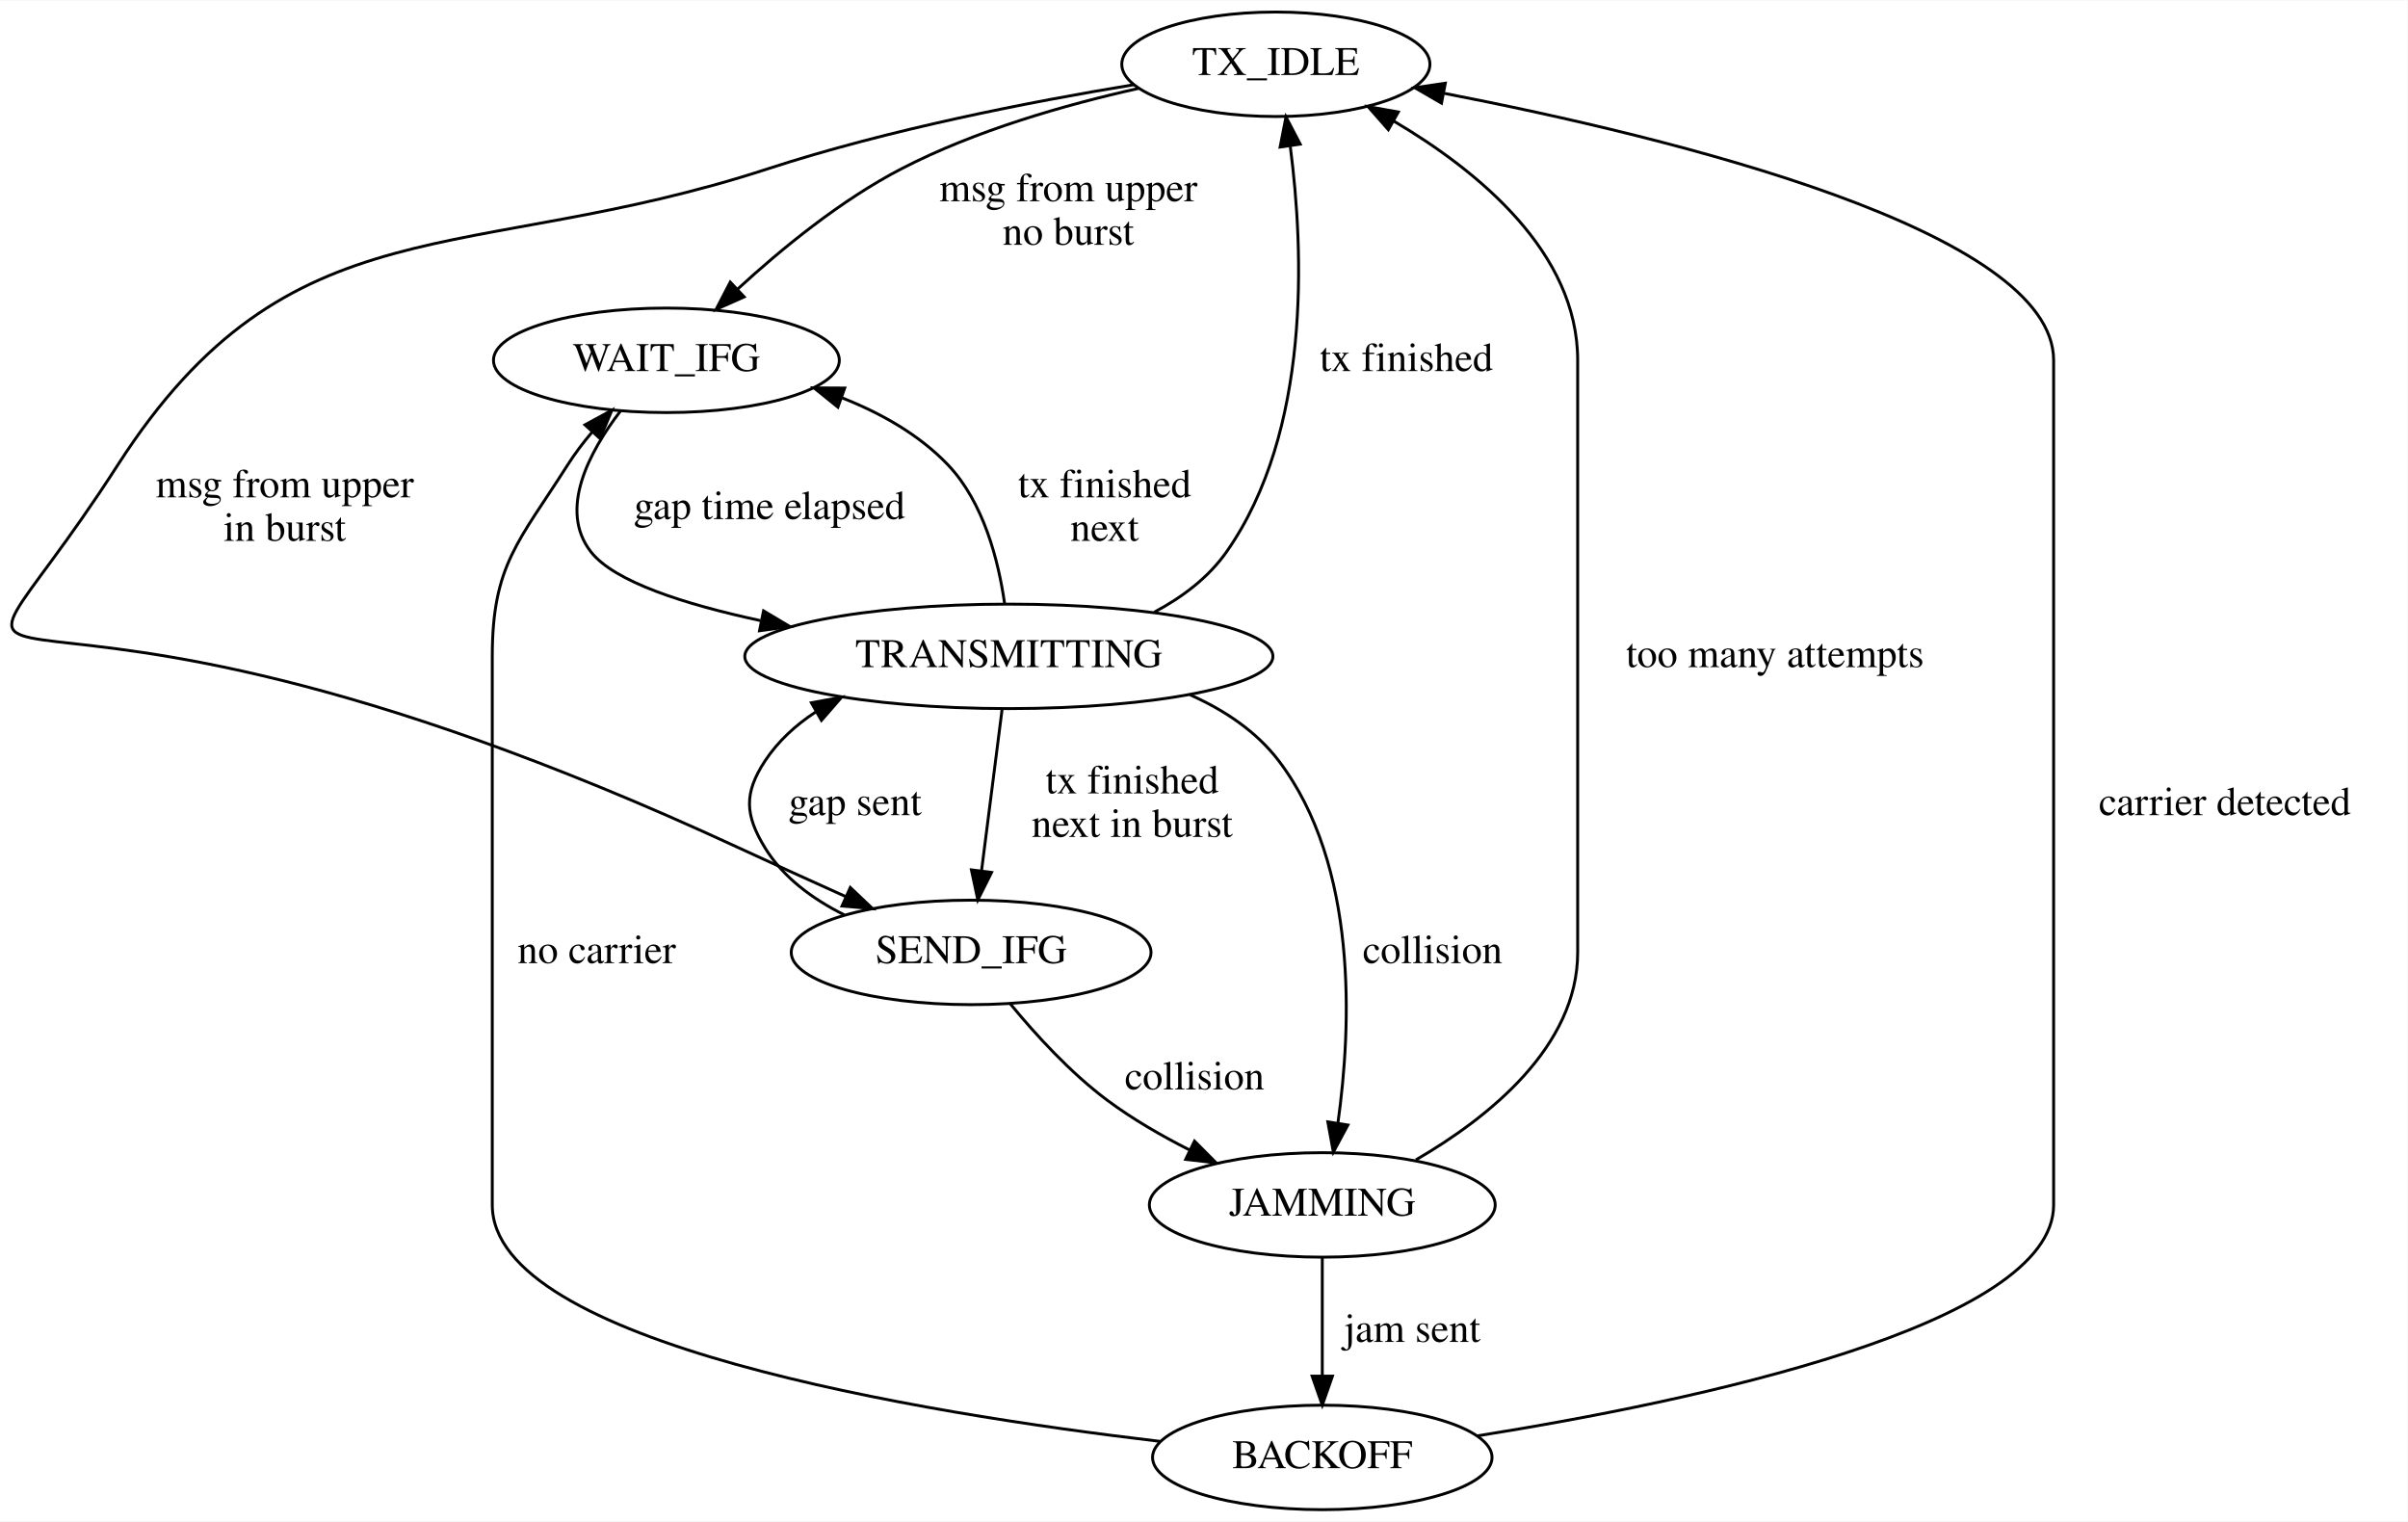
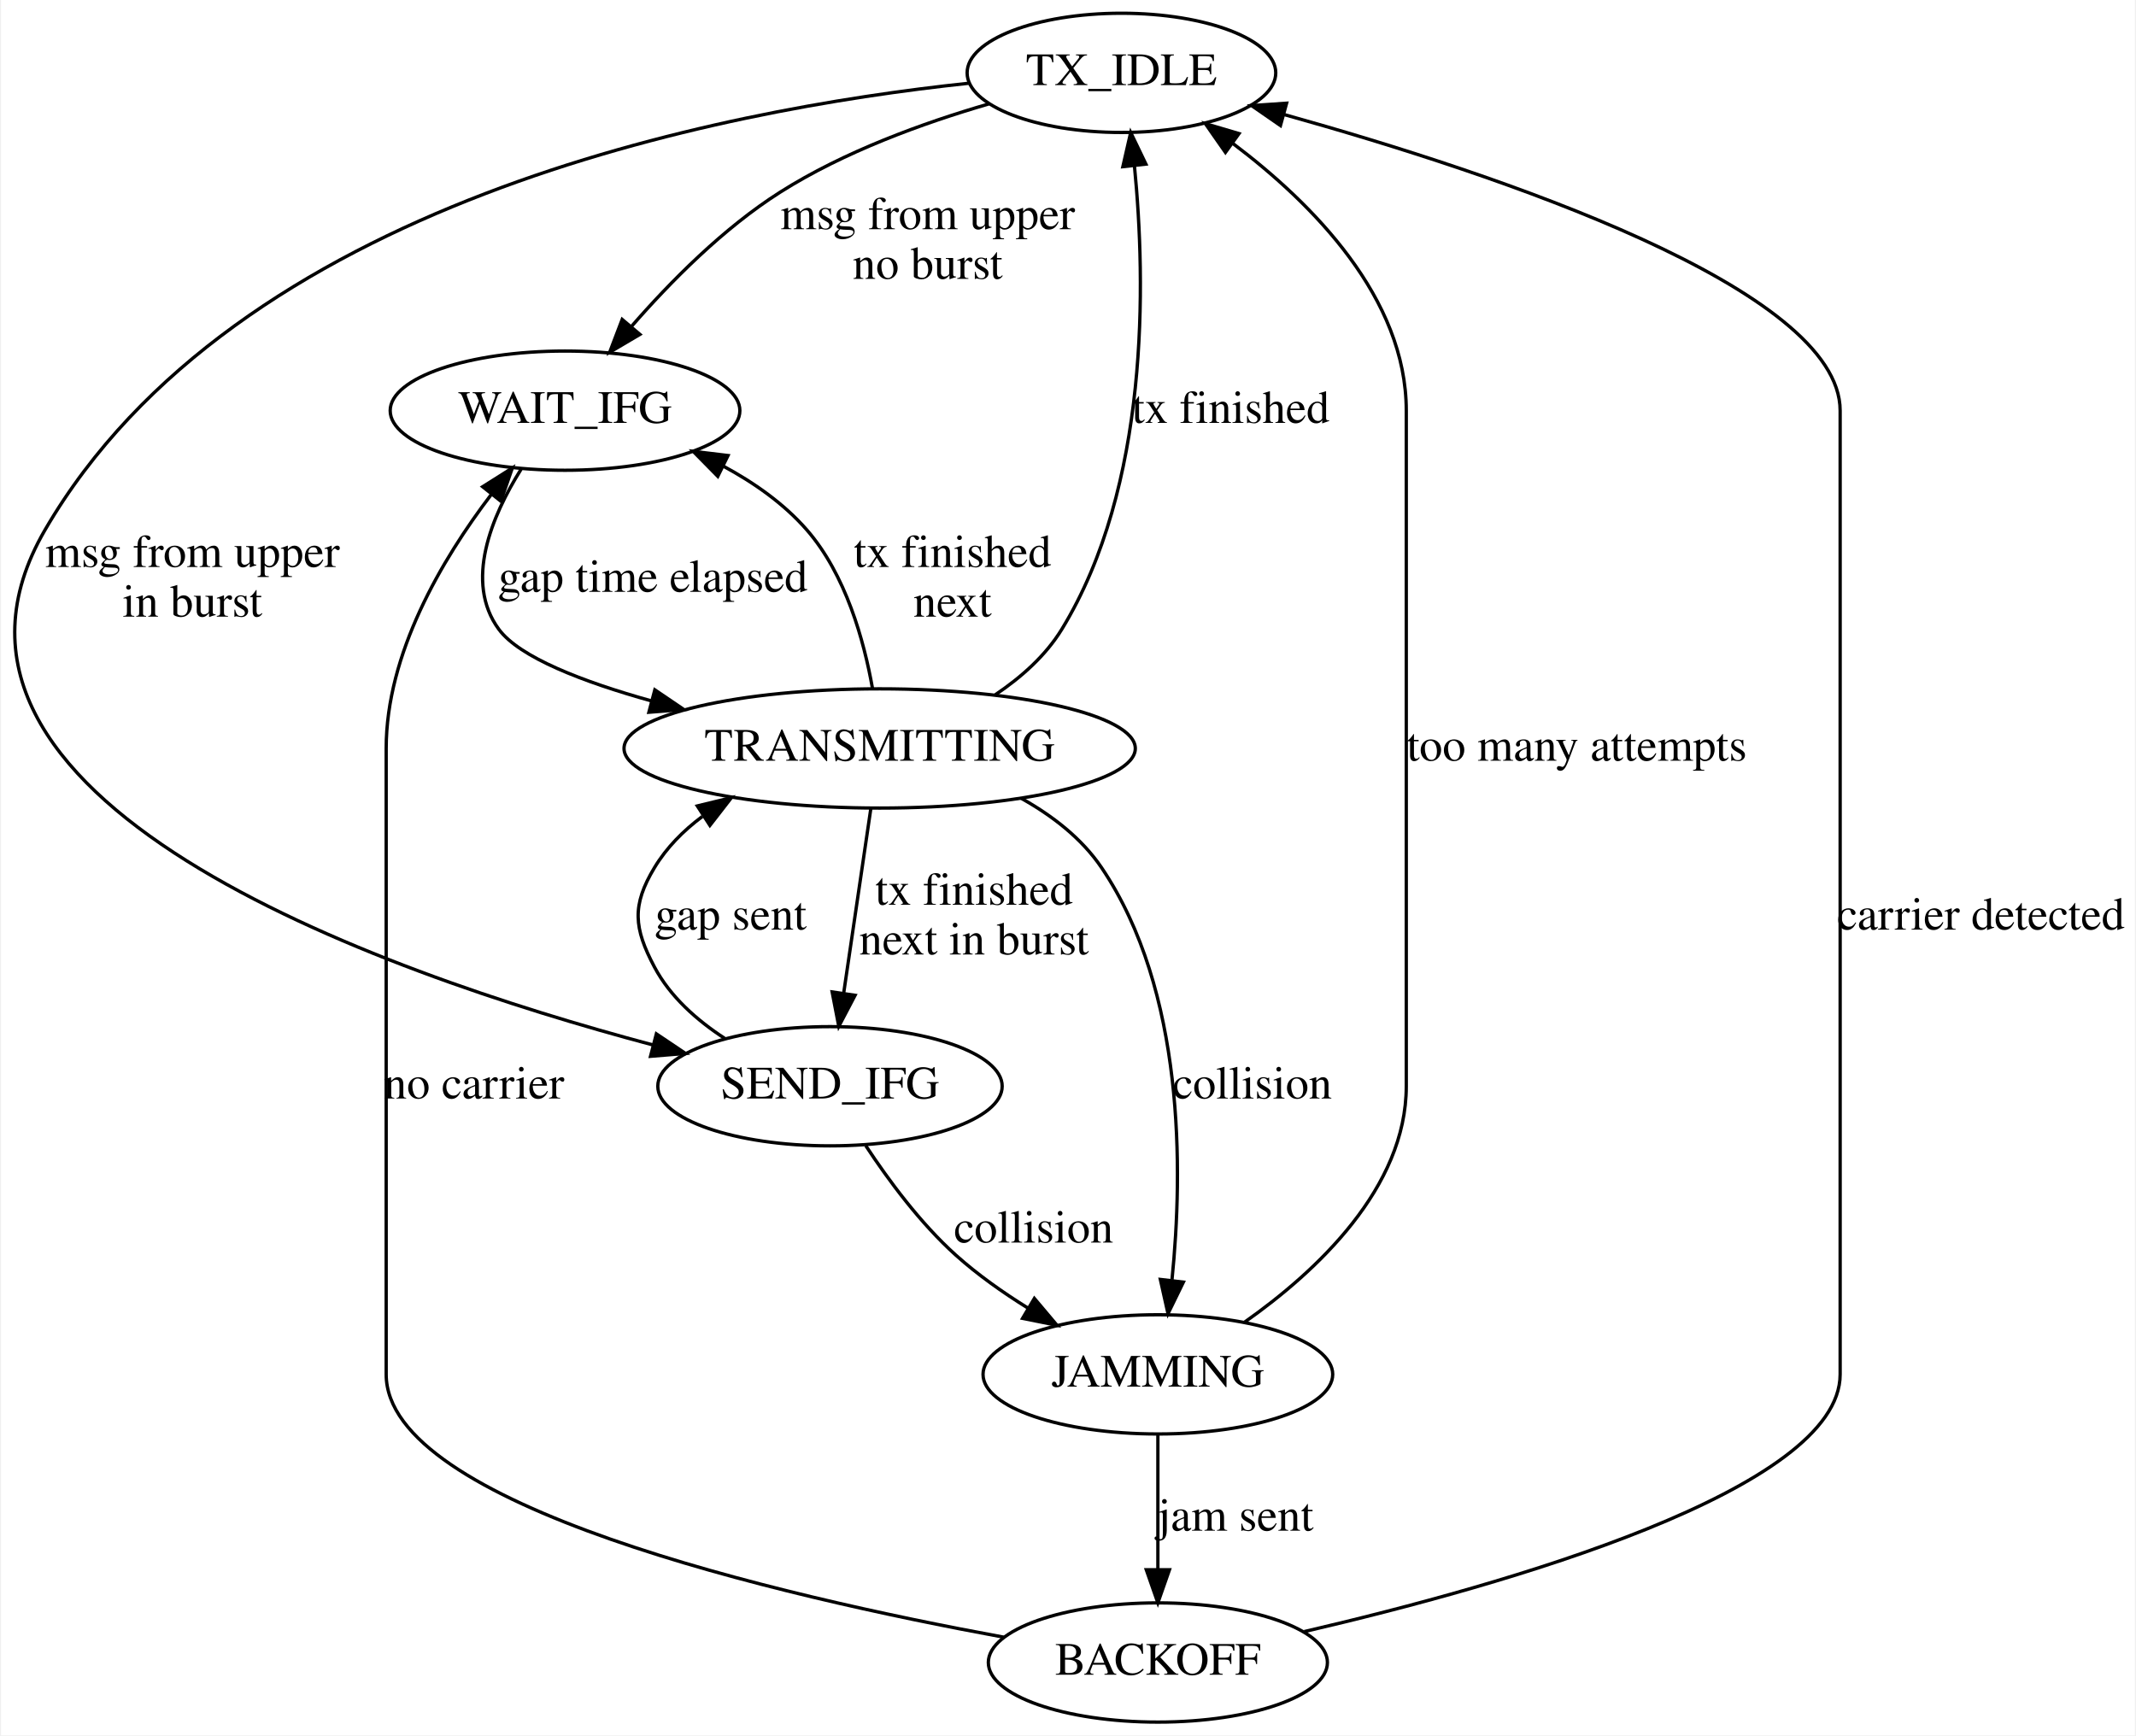
- <svg xmlns="http://www.w3.org/2000/svg" width="288pt" height="182pt" viewBox="0.00 0.00 288.00 181.90">
-   <g id="graph0" class="graph" transform="scale(.3471 .3471) rotate(0) translate(4 520)">
-     <polygon fill="#ffffff" stroke="transparent" points="-4,4 -4,-520 825.625,-520 825.625,4 -4,4" />
+ <svg xmlns="http://www.w3.org/2000/svg" width="288pt" height="234pt" viewBox="0.00 0.00 288.00 234.23">
+   <g id="graph0" class="graph" transform="scale(.447 .447) rotate(0) translate(4 520)">
+     <polygon fill="#ffffff" stroke="transparent" points="-4,4 -4,-520 640.284,-520 640.284,4 -4,4" />
    <g id="node1" class="node">
-       <ellipse fill="none" stroke="#000000" cx="435.625" cy="-498" rx="53.091" ry="18" />
-       <text text-anchor="middle" x="435.625" y="-494.3" font-family="Times,serif" font-size="14.00" fill="#000000">TX_IDLE</text>
+       <ellipse fill="none" stroke="#000000" cx="334.284" cy="-498" rx="46.593" ry="18" />
+       <text text-anchor="middle" x="334.284" y="-494.3" font-family="Times,serif" font-size="14.00" fill="#000000">TX_IDLE</text>
    </g>
    <g id="node2" class="node">
-       <ellipse fill="none" stroke="#000000" cx="225.625" cy="-396" rx="59.59" ry="18" />
-       <text text-anchor="middle" x="225.625" y="-392.3" font-family="Times,serif" font-size="14.00" fill="#000000">WAIT_IFG</text>
+       <ellipse fill="none" stroke="#000000" cx="166.284" cy="-396" rx="52.791" ry="18" />
+       <text text-anchor="middle" x="166.284" y="-392.3" font-family="Times,serif" font-size="14.00" fill="#000000">WAIT_IFG</text>
    </g>
    <g id="edge2" class="edge">
-       <path fill="none" stroke="#000000" d="M388.216,-489.666C363.041,-484.05 332.123,-475.207 306.625,-462 285.776,-451.201 265.303,-434.449 250.155,-420.526" />
-       <polygon fill="#000000" stroke="#000000" points="252.425,-417.856 242.746,-413.549 247.627,-422.952 252.425,-417.856" />
-       <text text-anchor="middle" x="364.125" y="-450.8" font-family="Times,serif" font-size="14.00" fill="#000000">msg from upper</text>
-       <text text-anchor="middle" x="364.125" y="-435.8" font-family="Times,serif" font-size="14.00" fill="#000000">no burst</text>
+       <path fill="none" stroke="#000000" d="M294.221,-488.613C274.319,-482.834 250.487,-474.164 231.284,-462 214.135,-451.137 198.095,-434.941 186.239,-421.311" />
+       <polygon fill="#000000" stroke="#000000" points="188.891,-419.026 179.765,-413.643 183.542,-423.542 188.891,-419.026" />
+       <text text-anchor="middle" x="275.784" y="-450.8" font-family="Times,serif" font-size="14.00" fill="#000000">msg from upper</text>
+       <text text-anchor="middle" x="275.784" y="-435.8" font-family="Times,serif" font-size="14.00" fill="#000000">no burst</text>
    </g>
    <g id="node3" class="node">
-       <ellipse fill="none" stroke="#000000" cx="330.625" cy="-192" rx="61.99" ry="18" />
-       <text text-anchor="middle" x="330.625" y="-188.3" font-family="Times,serif" font-size="14.00" fill="#000000">SEND_IFG</text>
+       <ellipse fill="none" stroke="#000000" cx="246.284" cy="-192" rx="51.991" ry="18" />
+       <text text-anchor="middle" x="246.284" y="-188.3" font-family="Times,serif" font-size="14.00" fill="#000000">SEND_IFG</text>
    </g>
    <g id="edge1" class="edge">
-       <path fill="none" stroke="#000000" d="M386.582,-490.938C351.072,-485.098 302.207,-475.554 260.625,-462 156.619,-428.099 95.817,-451.993 36.625,-360 -35.18,-248.405 -19.419,-353.098 250.625,-228 262.51,-222.494 275.44,-216.624 287.37,-211.256" />
-       <polygon fill="#000000" stroke="#000000" points="288.994,-214.364 296.684,-207.076 286.128,-207.977 288.994,-214.364" />
-       <text text-anchor="middle" x="94.125" y="-348.8" font-family="Times,serif" font-size="14.00" fill="#000000">msg from upper</text>
-       <text text-anchor="middle" x="94.125" y="-333.8" font-family="Times,serif" font-size="14.00" fill="#000000">in burst</text>
+       <path fill="none" stroke="#000000" d="M288.142,-494.858C212.991,-486.894 66.779,-458.814 9.284,-360 -38,-278.733 109.261,-226.736 192.801,-204.475" />
+       <polygon fill="#000000" stroke="#000000" points="193.861,-207.816 202.656,-201.908 192.096,-201.042 193.861,-207.816" />
+       <text text-anchor="middle" x="53.784" y="-348.8" font-family="Times,serif" font-size="14.00" fill="#000000">msg from upper</text>
+       <text text-anchor="middle" x="53.784" y="-333.8" font-family="Times,serif" font-size="14.00" fill="#000000">in burst</text>
    </g>
    <g id="node4" class="node">
-       <ellipse fill="none" stroke="#000000" cx="343.625" cy="-294" rx="90.984" ry="18" />
-       <text text-anchor="middle" x="343.625" y="-290.3" font-family="Times,serif" font-size="14.00" fill="#000000">TRANSMITTING</text>
+       <ellipse fill="none" stroke="#000000" cx="261.284" cy="-294" rx="77.187" ry="18" />
+       <text text-anchor="middle" x="261.284" y="-290.3" font-family="Times,serif" font-size="14.00" fill="#000000">TRANSMITTING</text>
    </g>
    <g id="edge3" class="edge">
-       <path fill="none" stroke="#000000" d="M209.877,-378.628C198.992,-364.449 188.332,-344.464 199.625,-330 207.64,-319.734 231.778,-311.962 258.056,-306.316" />
-       <polygon fill="#000000" stroke="#000000" points="259.1,-309.675 268.203,-304.255 257.706,-302.815 259.1,-309.675" />
-       <text text-anchor="middle" x="261.125" y="-341.3" font-family="Times,serif" font-size="14.00" fill="#000000">gap time elapsed</text>
+       <path fill="none" stroke="#000000" d="M153.007,-378.296C144.116,-364.107 135.792,-344.279 146.284,-330 152.515,-321.521 171.606,-314.147 192.488,-308.318" />
+       <polygon fill="#000000" stroke="#000000" points="193.4,-311.697 202.169,-305.751 191.606,-304.931 193.4,-311.697" />
+       <text text-anchor="middle" x="192.784" y="-341.3" font-family="Times,serif" font-size="14.00" fill="#000000">gap time elapsed</text>
    </g>
    <g id="edge4" class="edge">
-       <path fill="none" stroke="#000000" d="M286.878,-204.957C276.133,-210.315 265.917,-217.754 259.625,-228 252.647,-239.362 252.285,-246.869 259.625,-258 264.108,-264.799 270.17,-270.318 276.998,-274.799" />
-       <polygon fill="#000000" stroke="#000000" points="275.575,-278.017 285.995,-279.936 279.046,-271.938 275.575,-278.017" />
-       <text text-anchor="middle" x="290.625" y="-239.3" font-family="Times,serif" font-size="14.00" fill="#000000">gap sent</text>
+       <path fill="none" stroke="#000000" d="M214.518,-206.439C206.088,-211.92 198.022,-219.055 193.284,-228 187.044,-239.783 186.407,-246.577 193.284,-258 196.942,-264.074 202.005,-269.177 207.735,-273.45" />
+       <polygon fill="#000000" stroke="#000000" points="206.224,-276.641 216.521,-279.134 210.026,-270.764 206.224,-276.641" />
+       <text text-anchor="middle" x="216.284" y="-239.3" font-family="Times,serif" font-size="14.00" fill="#000000">gap sent</text>
    </g>
    <g id="node5" class="node">
-       <ellipse fill="none" stroke="#000000" cx="451.625" cy="-105" rx="59.59" ry="18" />
-       <text text-anchor="middle" x="451.625" y="-101.3" font-family="Times,serif" font-size="14.00" fill="#000000">JAMMING</text>
+       <ellipse fill="none" stroke="#000000" cx="345.284" cy="-105" rx="52.791" ry="18" />
+       <text text-anchor="middle" x="345.284" y="-101.3" font-family="Times,serif" font-size="14.00" fill="#000000">JAMMING</text>
    </g>
    <g id="edge5" class="edge">
-       <path fill="none" stroke="#000000" d="M344.047,-174.371C352.774,-163.748 364.872,-150.485 377.625,-141 386.225,-134.603 396.14,-128.864 405.861,-123.946" />
-       <polygon fill="#000000" stroke="#000000" points="407.595,-126.995 415.071,-119.488 404.545,-120.695 407.595,-126.995" />
-       <text text-anchor="middle" x="407.625" y="-144.8" font-family="Times,serif" font-size="14.00" fill="#000000">collision</text>
+       <path fill="none" stroke="#000000" d="M257.078,-174.068C263.973,-163.593 273.605,-150.592 284.284,-141 290.794,-135.153 298.398,-129.775 305.985,-125.057" />
+       <polygon fill="#000000" stroke="#000000" points="307.991,-127.937 314.816,-119.834 304.427,-121.912 307.991,-127.937" />
+       <text text-anchor="middle" x="307.784" y="-144.8" font-family="Times,serif" font-size="14.00" fill="#000000">collision</text>
    </g>
    <g id="edge6" class="edge">
-       <path fill="none" stroke="#000000" d="M393.751,-309.245C403.387,-314.373 412.401,-321.134 418.625,-330 447.78,-371.532 445.28,-433.706 440.604,-469.62" />
-       <polygon fill="#000000" stroke="#000000" points="437.089,-469.472 439.115,-479.871 444.016,-470.478 437.089,-469.472" />
-       <text text-anchor="middle" x="480.625" y="-392.3" font-family="Times,serif" font-size="14.00" fill="#000000">tx finished</text>
+       <path fill="none" stroke="#000000" d="M296.203,-310.222C304.003,-315.455 311.401,-322.017 316.284,-330 342.71,-373.2 341.68,-434.538 338.208,-469.903" />
+       <polygon fill="#000000" stroke="#000000" points="334.712,-469.669 337.079,-479.996 341.669,-470.447 334.712,-469.669" />
+       <text text-anchor="middle" x="367.284" y="-392.3" font-family="Times,serif" font-size="14.00" fill="#000000">tx finished</text>
    </g>
    <g id="edge8" class="edge">
-       <path fill="none" stroke="#000000" d="M342.166,-312.157C340.075,-326.804 334.99,-347.035 322.625,-360 312.748,-370.355 299.625,-377.752 286.233,-383.028" />
-       <polygon fill="#000000" stroke="#000000" points="284.72,-379.852 276.476,-386.507 287.071,-386.445 284.72,-379.852" />
-       <text text-anchor="middle" x="376.625" y="-348.8" font-family="Times,serif" font-size="14.00" fill="#000000">tx finished</text>
-       <text text-anchor="middle" x="376.625" y="-333.8" font-family="Times,serif" font-size="14.00" fill="#000000">next</text>
+       <path fill="none" stroke="#000000" d="M259.115,-312.135C256.551,-326.574 251.034,-346.528 239.284,-360 232.387,-367.909 223.347,-374.259 213.99,-379.289" />
+       <polygon fill="#000000" stroke="#000000" points="212.412,-376.164 204.98,-383.714 215.499,-382.447 212.412,-376.164" />
+       <text text-anchor="middle" x="283.284" y="-348.8" font-family="Times,serif" font-size="14.00" fill="#000000">tx finished</text>
+       <text text-anchor="middle" x="283.284" y="-333.8" font-family="Times,serif" font-size="14.00" fill="#000000">next</text>
    </g>
    <g id="edge7" class="edge">
-       <path fill="none" stroke="#000000" d="M341.3,-275.764C339.332,-260.317 336.476,-237.915 334.214,-220.164" />
-       <polygon fill="#000000" stroke="#000000" points="337.665,-219.555 332.929,-210.078 330.721,-220.44 337.665,-219.555" />
-       <text text-anchor="middle" x="386.125" y="-246.8" font-family="Times,serif" font-size="14.00" fill="#000000">tx finished</text>
-       <text text-anchor="middle" x="386.125" y="-231.8" font-family="Times,serif" font-size="14.00" fill="#000000">next in burst</text>
+       <path fill="none" stroke="#000000" d="M258.603,-275.764C256.331,-260.317 253.037,-237.915 250.426,-220.164" />
+       <polygon fill="#000000" stroke="#000000" points="253.861,-219.462 248.943,-210.078 246.935,-220.481 253.861,-219.462" />
+       <text text-anchor="middle" x="289.784" y="-246.8" font-family="Times,serif" font-size="14.00" fill="#000000">tx finished</text>
+       <text text-anchor="middle" x="289.784" y="-231.8" font-family="Times,serif" font-size="14.00" fill="#000000">next in burst</text>
    </g>
    <g id="edge9" class="edge">
-       <path fill="none" stroke="#000000" d="M406.054,-280.755C417.835,-275.515 428.875,-268.202 436.625,-258 464.011,-221.945 461.688,-166.489 457.005,-133.178" />
-       <polygon fill="#000000" stroke="#000000" points="460.446,-132.528 455.436,-123.193 453.531,-133.615 460.446,-132.528" />
-       <text text-anchor="middle" x="489.625" y="-188.3" font-family="Times,serif" font-size="14.00" fill="#000000">collision</text>
+       <path fill="none" stroke="#000000" d="M304.012,-278.956C313.39,-273.721 322.296,-266.863 328.284,-258 353.423,-220.795 352.887,-166.526 349.55,-133.615" />
+       <polygon fill="#000000" stroke="#000000" points="352.984,-132.852 348.343,-123.328 346.032,-133.668 352.984,-132.852" />
+       <text text-anchor="middle" x="373.784" y="-188.3" font-family="Times,serif" font-size="14.00" fill="#000000">collision</text>
    </g>
    <g id="edge11" class="edge">
-       <path fill="none" stroke="#000000" d="M483.893,-120.529C509.008,-135.12 539.625,-159.56 539.625,-192 539.625,-396 539.625,-396 539.625,-396 539.625,-433.129 505.42,-461.219 476.243,-478.425" />
-       <polygon fill="#000000" stroke="#000000" points="474.386,-475.454 467.393,-483.414 477.823,-481.553 474.386,-475.454" />
-       <text text-anchor="middle" x="607.625" y="-290.3" font-family="Times,serif" font-size="14.00" fill="#000000">too many attempts</text>
+       <path fill="none" stroke="#000000" d="M371.516,-120.802C393.144,-136.044 420.284,-161.29 420.284,-192 420.284,-396 420.284,-396 420.284,-396 420.284,-429.98 392.042,-458.512 367.927,-476.68" />
+       <polygon fill="#000000" stroke="#000000" points="365.688,-473.98 359.622,-482.666 369.781,-479.658 365.688,-473.98" />
+       <text text-anchor="middle" x="471.784" y="-290.3" font-family="Times,serif" font-size="14.00" fill="#000000">too many attempts</text>
    </g>
    <g id="node6" class="node">
-       <ellipse fill="none" stroke="#000000" cx="451.625" cy="-18" rx="58.49" ry="18" />
-       <text text-anchor="middle" x="451.625" y="-14.3" font-family="Times,serif" font-size="14.00" fill="#000000">BACKOFF</text>
+       <ellipse fill="none" stroke="#000000" cx="345.284" cy="-18" rx="51.191" ry="18" />
+       <text text-anchor="middle" x="345.284" y="-14.3" font-family="Times,serif" font-size="14.00" fill="#000000">BACKOFF</text>
    </g>
    <g id="edge10" class="edge">
-       <path fill="none" stroke="#000000" d="M451.625,-86.974C451.625,-75.192 451.625,-59.561 451.625,-46.158" />
-       <polygon fill="#000000" stroke="#000000" points="455.125,-46.003 451.625,-36.003 448.125,-46.003 455.125,-46.003" />
-       <text text-anchor="middle" x="482.625" y="-57.8" font-family="Times,serif" font-size="14.00" fill="#000000">jam sent</text>
+       <path fill="none" stroke="#000000" d="M345.284,-86.974C345.284,-75.192 345.284,-59.561 345.284,-46.158" />
+       <polygon fill="#000000" stroke="#000000" points="348.784,-46.003 345.284,-36.003 341.784,-46.003 348.784,-46.003" />
+       <text text-anchor="middle" x="368.784" y="-57.8" font-family="Times,serif" font-size="14.00" fill="#000000">jam sent</text>
    </g>
    <g id="edge13" class="edge">
-       <path fill="none" stroke="#000000" d="M505.067,-25.437C579.04,-37.256 703.625,-63.344 703.625,-105 703.625,-396 703.625,-396 703.625,-396 703.625,-440.548 572.649,-472.659 493.823,-487.952" />
-       <polygon fill="#000000" stroke="#000000" points="492.707,-484.601 483.538,-489.909 494.016,-491.478 492.707,-484.601" />
-       <text text-anchor="middle" x="762.625" y="-239.3" font-family="Times,serif" font-size="14.00" fill="#000000">carrier detected</text>
+       <path fill="none" stroke="#000000" d="M389.477,-27.329C450.006,-41.403 551.284,-70.157 551.284,-105 551.284,-396 551.284,-396 551.284,-396 551.284,-432.847 447.515,-467.51 383.493,-485.389" />
+       <polygon fill="#000000" stroke="#000000" points="382.297,-482.087 373.582,-488.112 384.151,-488.837 382.297,-482.087" />
+       <text text-anchor="middle" x="593.784" y="-239.3" font-family="Times,serif" font-size="14.00" fill="#000000">carrier detected</text>
    </g>
    <g id="edge12" class="edge">
-       <path fill="none" stroke="#000000" d="M395.802,-23.524C312.571,-33.329 165.625,-57.382 165.625,-105 165.625,-294 165.625,-294 165.625,-294 165.625,-325.527 174.716,-333.39 191.625,-360 194.077,-363.859 196.978,-367.669 200.035,-371.283" />
-       <polygon fill="#000000" stroke="#000000" points="197.558,-373.762 206.864,-378.825 202.747,-369.063 197.558,-373.762" />
-       <text text-anchor="middle" x="201.625" y="-188.3" font-family="Times,serif" font-size="14.00" fill="#000000">no carrier</text>
+       <path fill="none" stroke="#000000" d="M298.693,-25.653C230.698,-38.161 112.284,-65.599 112.284,-105 112.284,-294 112.284,-294 112.284,-294 112.284,-322.625 129.101,-351.066 143.965,-370.614" />
+       <polygon fill="#000000" stroke="#000000" points="141.413,-373.029 150.375,-378.68 146.893,-368.674 141.413,-373.029" />
+       <text text-anchor="middle" x="138.784" y="-188.3" font-family="Times,serif" font-size="14.00" fill="#000000">no carrier</text>
    </g>
  </g>
</svg>
